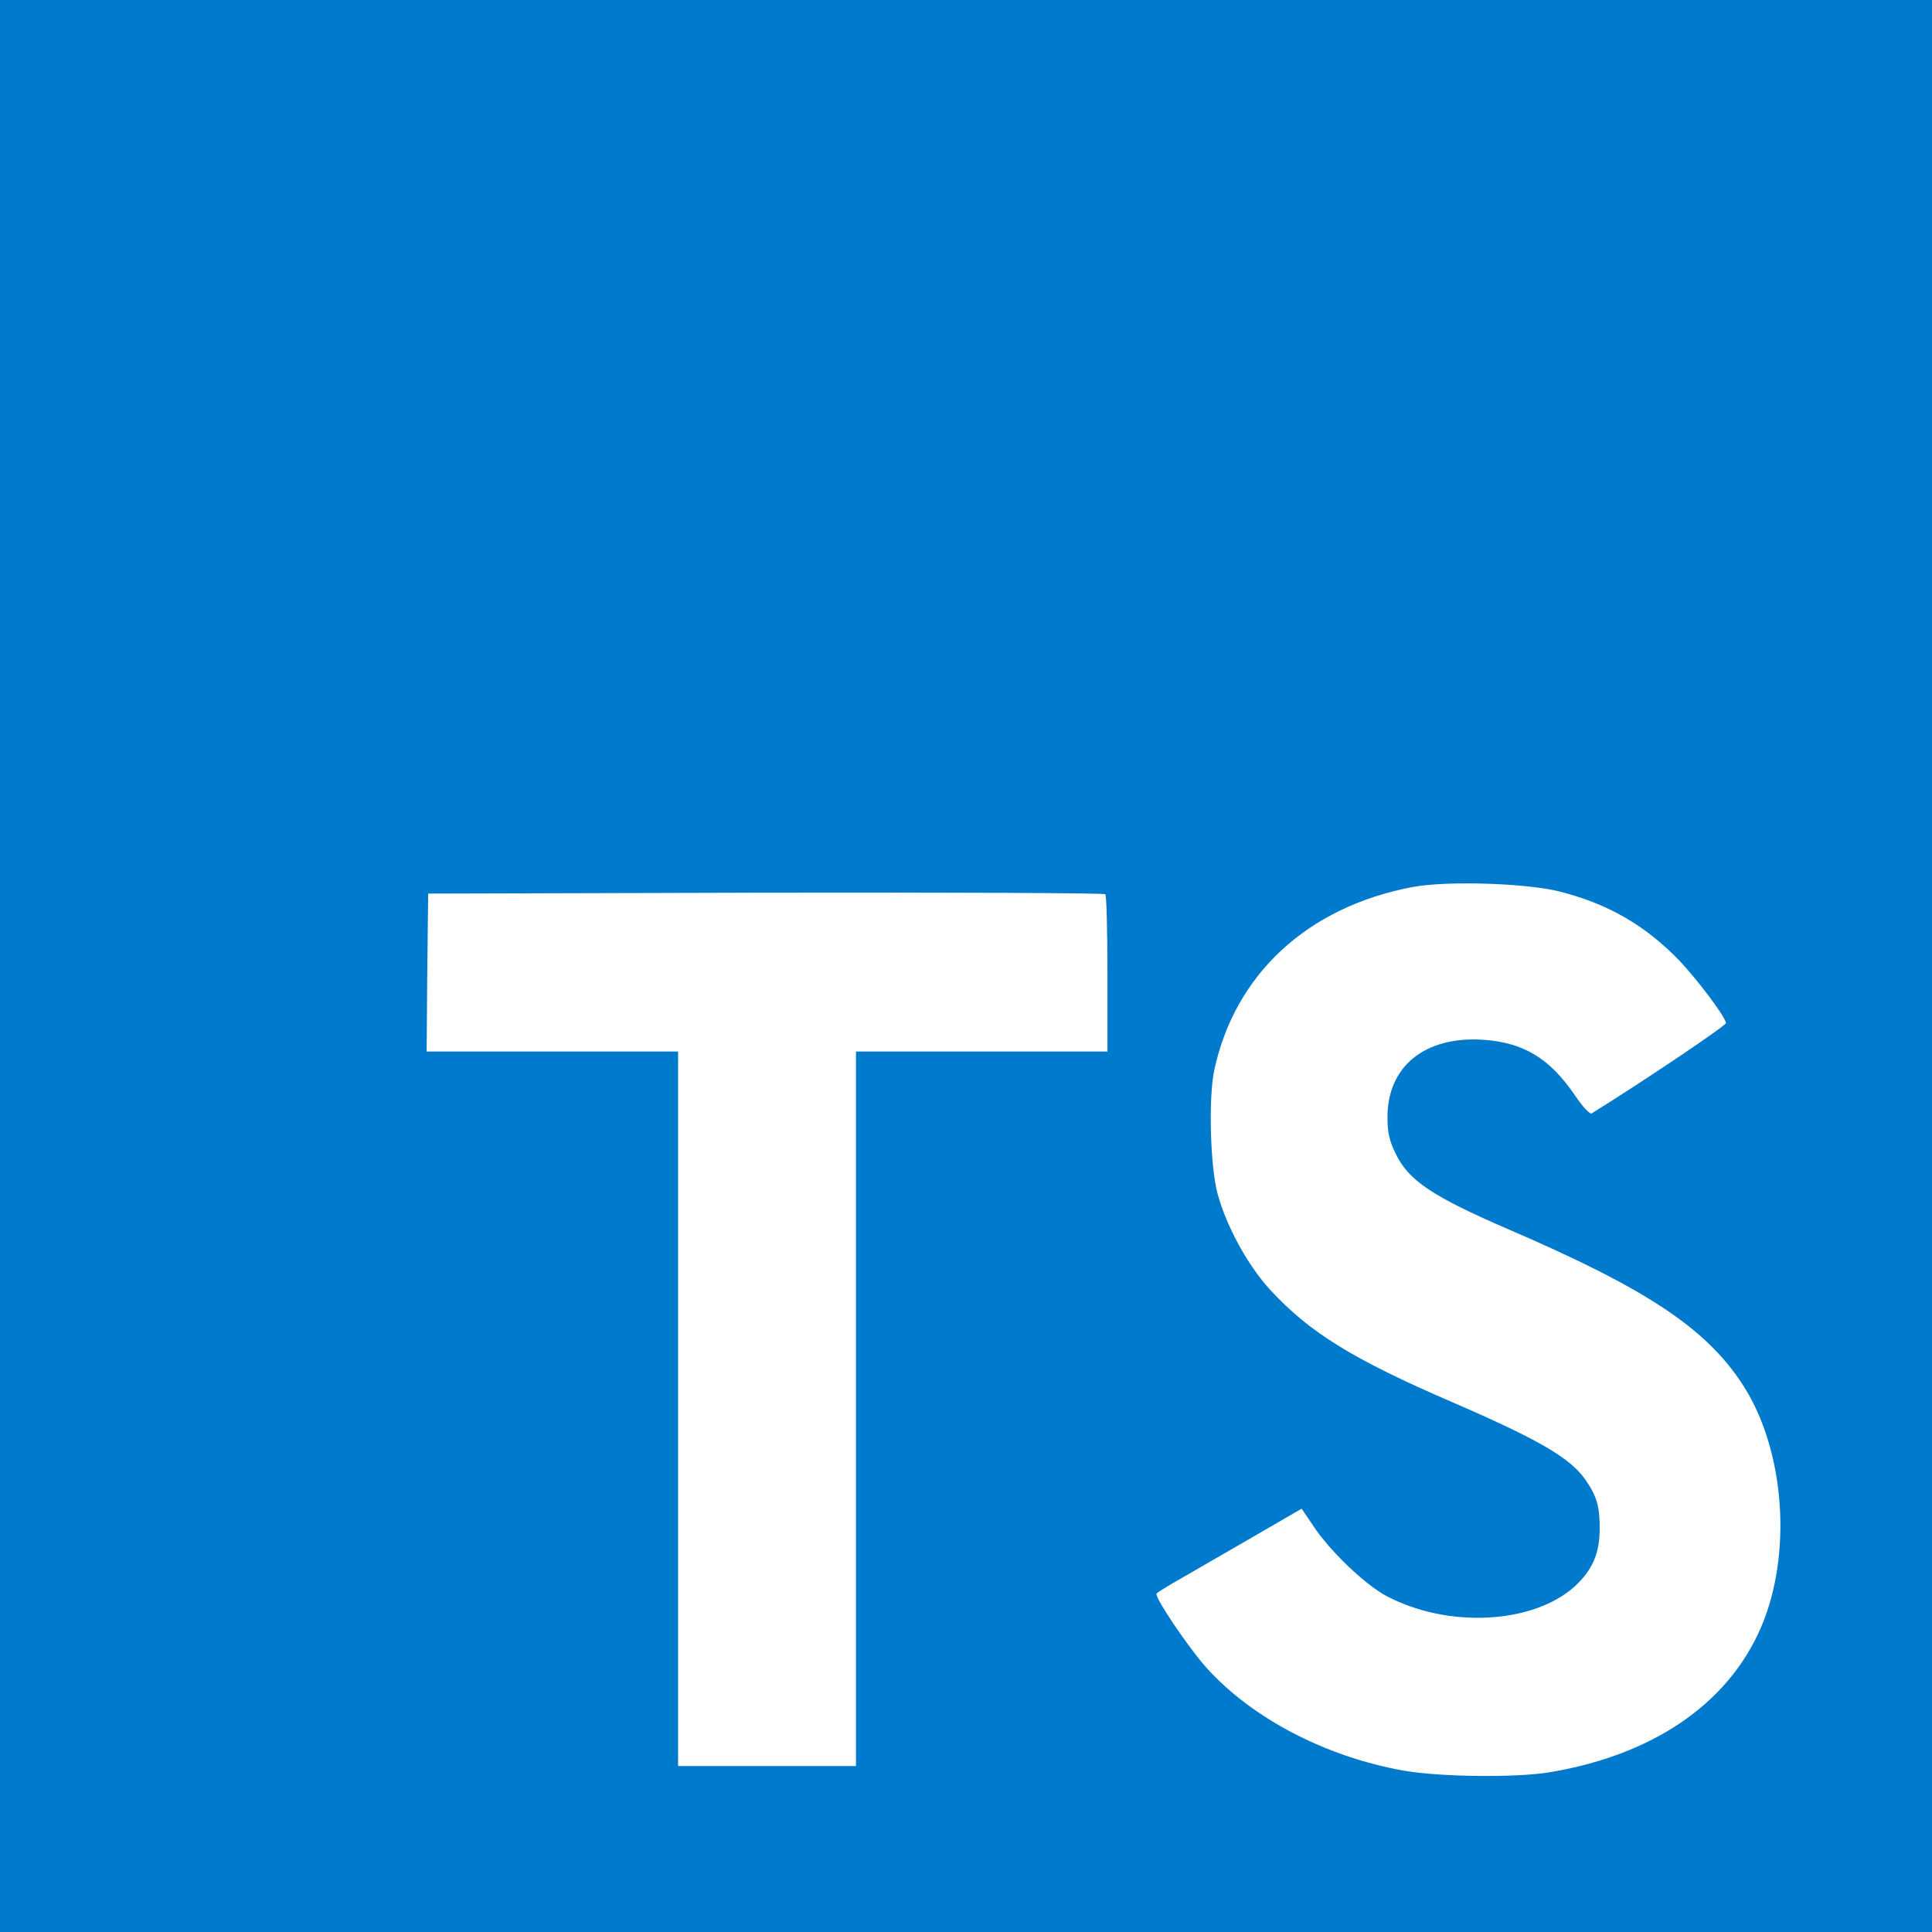
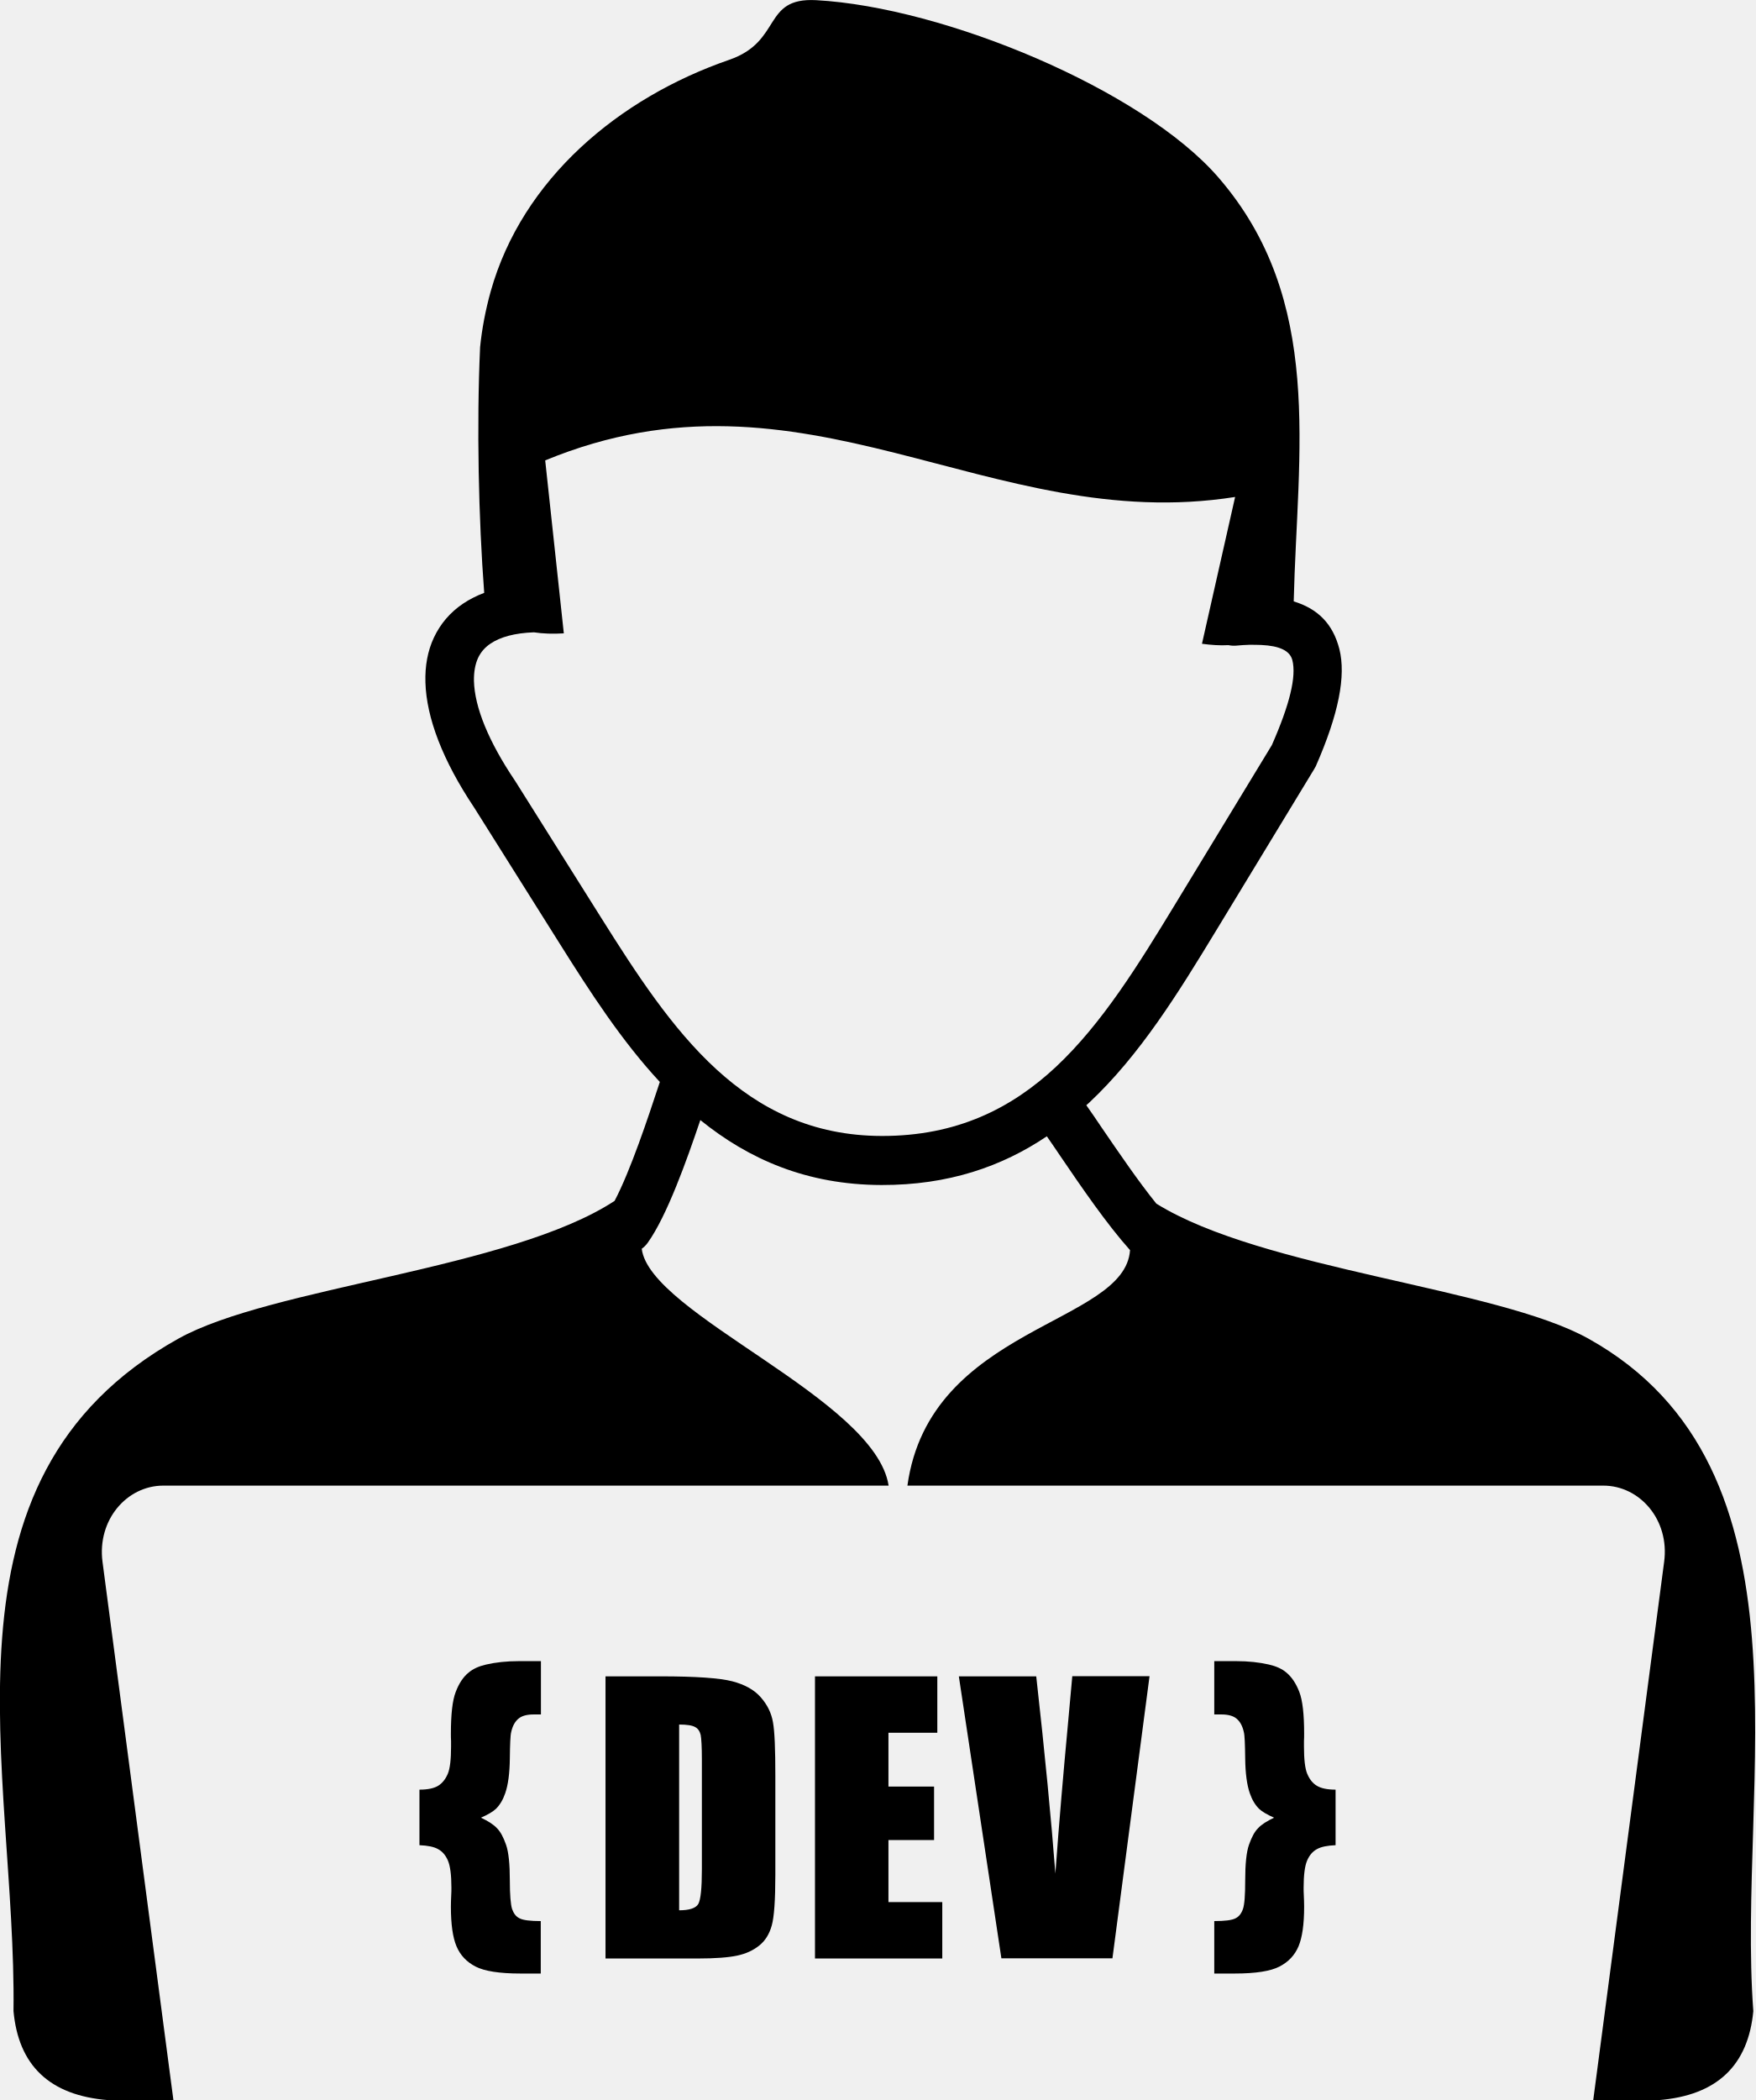
- <svg xmlns="http://www.w3.org/2000/svg" width="120" height="120" viewBox="0 0 120 120" fill="none">
-   <path d="M0 60V120H60H120V60V0H60H0V60Z" fill="#007ACC" />
-   <path d="M26.538 60.398L26.499 65.312H34.309H42.118L42.118 87.503V109.693H47.642H53.166V87.503L53.166 65.312H60.976H68.785V60.493C68.785 57.826 68.728 55.598 68.652 55.541C68.595 55.465 59.09 55.426 47.566 55.446L26.595 55.503L26.538 60.398Z" fill="white" />
-   <path d="M96.826 55.364C99.874 56.126 102.198 57.478 104.331 59.687C105.436 60.868 107.074 63.021 107.207 63.535C107.246 63.687 102.026 67.192 98.865 69.154C98.75 69.23 98.293 68.735 97.779 67.973C96.236 65.725 94.617 64.754 92.141 64.583C88.503 64.335 86.16 66.24 86.179 69.421C86.179 70.354 86.312 70.906 86.693 71.668C87.493 73.326 88.979 74.316 93.645 76.335C102.236 80.03 105.912 82.468 108.198 85.935C110.75 89.802 111.322 95.973 109.588 100.564C107.684 105.554 102.96 108.945 96.312 110.068C94.255 110.43 89.379 110.373 87.169 109.973C82.35 109.116 77.779 106.735 74.96 103.611C73.855 102.392 71.703 99.211 71.836 98.983C71.893 98.906 72.388 98.602 72.941 98.278C73.474 97.973 75.493 96.811 77.398 95.707L80.846 93.707L81.569 94.773C82.579 96.316 84.788 98.43 86.122 99.135C89.95 101.154 95.207 100.868 97.798 98.545C98.903 97.535 99.36 96.487 99.36 94.945C99.36 93.554 99.188 92.945 98.465 91.897C97.531 90.564 95.626 89.44 90.217 87.097C84.026 84.43 81.36 82.773 78.922 80.145C77.512 78.621 76.179 76.183 75.626 74.145C75.169 72.449 75.055 68.202 75.417 66.487C76.693 60.507 81.207 56.335 87.722 55.097C89.836 54.697 94.75 54.849 96.826 55.364Z" fill="white" />
+ <svg xmlns="http://www.w3.org/2000/svg" version="1.1" id="Layer_1" x="0px" y="0px" viewBox="0 0 102.73 122.88" style="enable-background:new 0 0 102.73 122.88" xml:space="preserve">
+   <style type="text/css">
+ 	.st0{fill-rule:evenodd;clip-rule:evenodd;}
+ </style>
+   <g>
+     <path class="st0" d="M31.25,37c-1.12,0.04-1.96,0.27-2.54,0.66c-0.33,0.22-0.57,0.5-0.73,0.84c-0.17,0.37-0.25,0.83-0.24,1.35 c0.04,1.53,0.85,3.53,2.4,5.83l0.02,0.03l5.03,8c2.02,3.21,4.13,6.48,6.76,8.88c2.53,2.31,5.59,3.87,9.65,3.88 c4.39,0.01,7.6-1.61,10.21-4.05c2.71-2.54,4.85-6.02,6.96-9.49l5.67-9.33c1.06-2.41,1.44-4.02,1.2-4.97 c-0.14-0.56-0.76-0.84-1.82-0.89c-0.22-0.01-0.46-0.01-0.69-0.01c-0.25,0.01-0.52,0.02-0.79,0.05c-0.15,0.01-0.3,0-0.44-0.03 c-0.5,0.03-1.02-0.01-1.55-0.08l1.94-8.59c-14.4,2.27-25.17-8.42-40.38-2.14L33,37.06C32.36,37.1,31.78,37.08,31.25,37L31.25,37 L31.25,37L31.25,37L31.25,37z M35.45,98.09h3.21c2.07,0,3.47,0.1,4.2,0.29c0.73,0.19,1.29,0.5,1.67,0.94 c0.38,0.43,0.62,0.92,0.71,1.45c0.1,0.54,0.14,1.58,0.14,3.15v5.78c0,1.48-0.07,2.47-0.21,2.97c-0.14,0.5-0.38,0.89-0.73,1.17 c-0.35,0.28-0.77,0.48-1.29,0.59c-0.51,0.11-1.28,0.17-2.3,0.17h-5.41V98.09L35.45,98.09z M39.75,100.91v10.87 c0.61,0,0.98-0.13,1.12-0.37c0.14-0.25,0.21-0.92,0.21-2.03v-6.42c0-0.75-0.03-1.23-0.07-1.44c-0.05-0.21-0.15-0.37-0.32-0.46 C40.52,100.96,40.21,100.91,39.75,100.91L39.75,100.91z M47.71,98.09h7.15v3.3H52v3.15h2.67v3.13H52v3.63h3.15v3.3h-7.45V98.09 L47.71,98.09z M67.28,98.09l-2.17,16.5h-6.5l-2.49-16.5h4.53c0.51,4.55,0.88,8.4,1.12,11.54c0.23-3.18,0.48-6,0.71-8.47l0.28-3.08 H67.28L67.28,98.09z M31.66,97.21v3.11h-0.43c-0.39,0-0.69,0.08-0.89,0.25c-0.2,0.17-0.34,0.42-0.42,0.78 c-0.05,0.19-0.07,0.71-0.08,1.56c-0.01,0.85-0.1,1.53-0.27,2.02c-0.13,0.38-0.31,0.68-0.54,0.91c-0.18,0.17-0.47,0.34-0.88,0.52 c0.42,0.2,0.74,0.4,0.94,0.62c0.21,0.21,0.38,0.54,0.53,0.97c0.15,0.43,0.22,1.13,0.22,2.08c0,0.86,0.05,1.41,0.13,1.67 c0.09,0.26,0.23,0.45,0.44,0.55c0.21,0.11,0.62,0.16,1.24,0.16v3.07h-1.19c-1.23,0-2.11-0.14-2.63-0.41 c-0.52-0.27-0.89-0.66-1.11-1.18c-0.22-0.52-0.33-1.29-0.33-2.33c0-0.23,0.01-0.46,0.02-0.68c0.01-0.14,0.01-0.28,0.01-0.43 c0-0.74-0.07-1.26-0.2-1.57c-0.13-0.31-0.32-0.54-0.58-0.68c-0.25-0.14-0.61-0.21-1.09-0.23v-3.25c0.49,0,0.86-0.08,1.1-0.23 s0.43-0.39,0.56-0.7c0.13-0.31,0.19-0.85,0.19-1.59v-0.32c-0.01-0.15-0.01-0.29-0.01-0.44c0-1.12,0.09-1.94,0.28-2.43 c0.19-0.5,0.44-0.89,0.77-1.15c0.25-0.21,0.58-0.36,1.01-0.46c0.56-0.13,1.2-0.2,1.92-0.2H31.66L31.66,97.21z M71.07,97.21v3.11 h0.42c0.39,0,0.69,0.08,0.89,0.25c0.2,0.17,0.34,0.42,0.42,0.78c0.05,0.19,0.07,0.71,0.08,1.56c0.01,0.85,0.1,1.53,0.27,2.02 c0.13,0.38,0.31,0.68,0.54,0.91c0.18,0.17,0.47,0.34,0.88,0.52c-0.42,0.2-0.74,0.4-0.94,0.62c-0.21,0.21-0.38,0.54-0.53,0.97 c-0.15,0.43-0.22,1.13-0.22,2.08c0,0.86-0.04,1.41-0.13,1.67c-0.09,0.26-0.23,0.45-0.44,0.55c-0.21,0.11-0.62,0.16-1.24,0.16v3.07 h1.19c1.24,0,2.11-0.14,2.63-0.41c0.52-0.27,0.89-0.66,1.11-1.18c0.22-0.52,0.33-1.29,0.33-2.33c0-0.23-0.01-0.46-0.02-0.68 c-0.01-0.14-0.01-0.28-0.01-0.43c0-0.74,0.07-1.26,0.2-1.57c0.13-0.31,0.32-0.54,0.58-0.68c0.25-0.14,0.61-0.21,1.09-0.23v-3.25 c-0.49,0-0.86-0.08-1.1-0.23c-0.25-0.15-0.43-0.39-0.56-0.7c-0.13-0.31-0.19-0.85-0.19-1.59v-0.32c0.01-0.15,0.01-0.29,0.01-0.44 c0-1.12-0.09-1.94-0.28-2.43c-0.19-0.5-0.45-0.89-0.77-1.15c-0.25-0.21-0.58-0.36-1.01-0.46c-0.56-0.13-1.2-0.2-1.92-0.2H71.07 L71.07,97.21z M75.72,35.19L75.72,35.19L75.72,35.19c0.21-8.77,1.82-17.63-4.42-24.82C66.86,5.25,55.28,0.42,47.77,0.01 c-3.17-0.17-1.96,2.41-5.09,3.49c-6.46,2.23-12.11,6.97-13.96,13.55c-0.3,1.08-0.51,2.17-0.62,3.26 c-0.21,4.58-0.09,10.04,0.24,14.38c-0.45,0.17-0.86,0.38-1.22,0.62c-0.78,0.52-1.35,1.2-1.73,2.01c-0.36,0.77-0.52,1.65-0.49,2.62 c0.06,2.06,1.01,4.56,2.85,7.31l5.03,8c1.76,2.8,3.6,5.65,5.84,8.06c-0.11,0.32,0.01-0.03-0.06,0.18 c-0.62,1.88-1.66,5.02-2.59,6.78c-6.11,4-20.1,5.03-25.53,8.06c-14.82,8.26-9.47,25.29-9.65,39.35c0.29,3.14,2.07,4.94,5.57,5.21 h3.79l-4.15-31.5c-0.32-2.45,1.42-4.46,3.56-4.46h19.47h22.98c-0.79-5.1-13.98-10.02-14.45-13.86c0.13-0.09,0.25-0.21,0.35-0.35 c1.12-1.56,2.28-4.81,3.08-7.18c2.83,2.29,6.23,3.79,10.6,3.8c3.92,0.01,7.05-1.08,9.68-2.85c0.26,0.37,0.52,0.76,0.8,1.17 c1.25,1.84,2.71,3.97,4.07,5.49c-0.29,4.37-11.73,4.42-13.03,13.78h40.73c2.14,0,3.89,2.01,3.56,4.46l-4.15,31.5h3.79 c3.5-0.27,5.28-2.07,5.58-5.21c-0.99-13.29,3.99-31.75-9.65-39.35c-5.36-2.99-19.06-4.03-25.29-7.9c-1.05-1.3-2.18-2.96-3.18-4.42 c-0.32-0.48-0.63-0.93-0.92-1.34l0.15-0.13c2.99-2.8,5.24-6.45,7.45-10.09L76.92,45c0.03-0.05,0.06-0.11,0.09-0.16l0,0 c1.34-3.05,1.78-5.29,1.38-6.87C78.01,36.5,77.13,35.62,75.72,35.19L75.72,35.19L75.72,35.19z" />
+   </g>
</svg>
